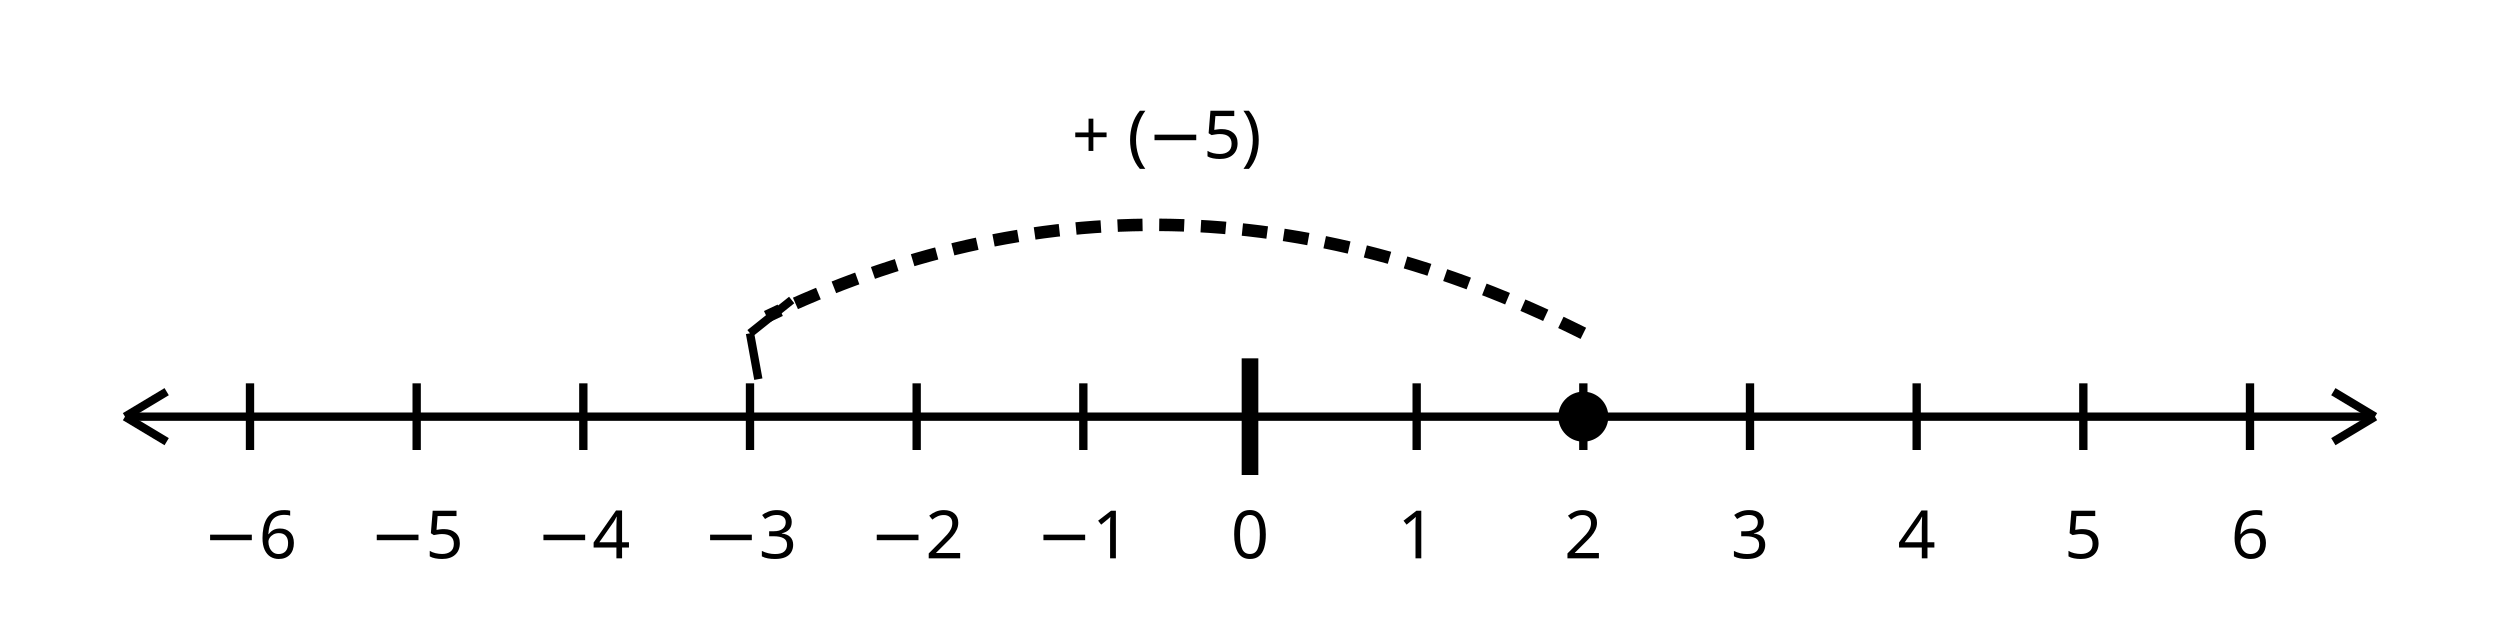
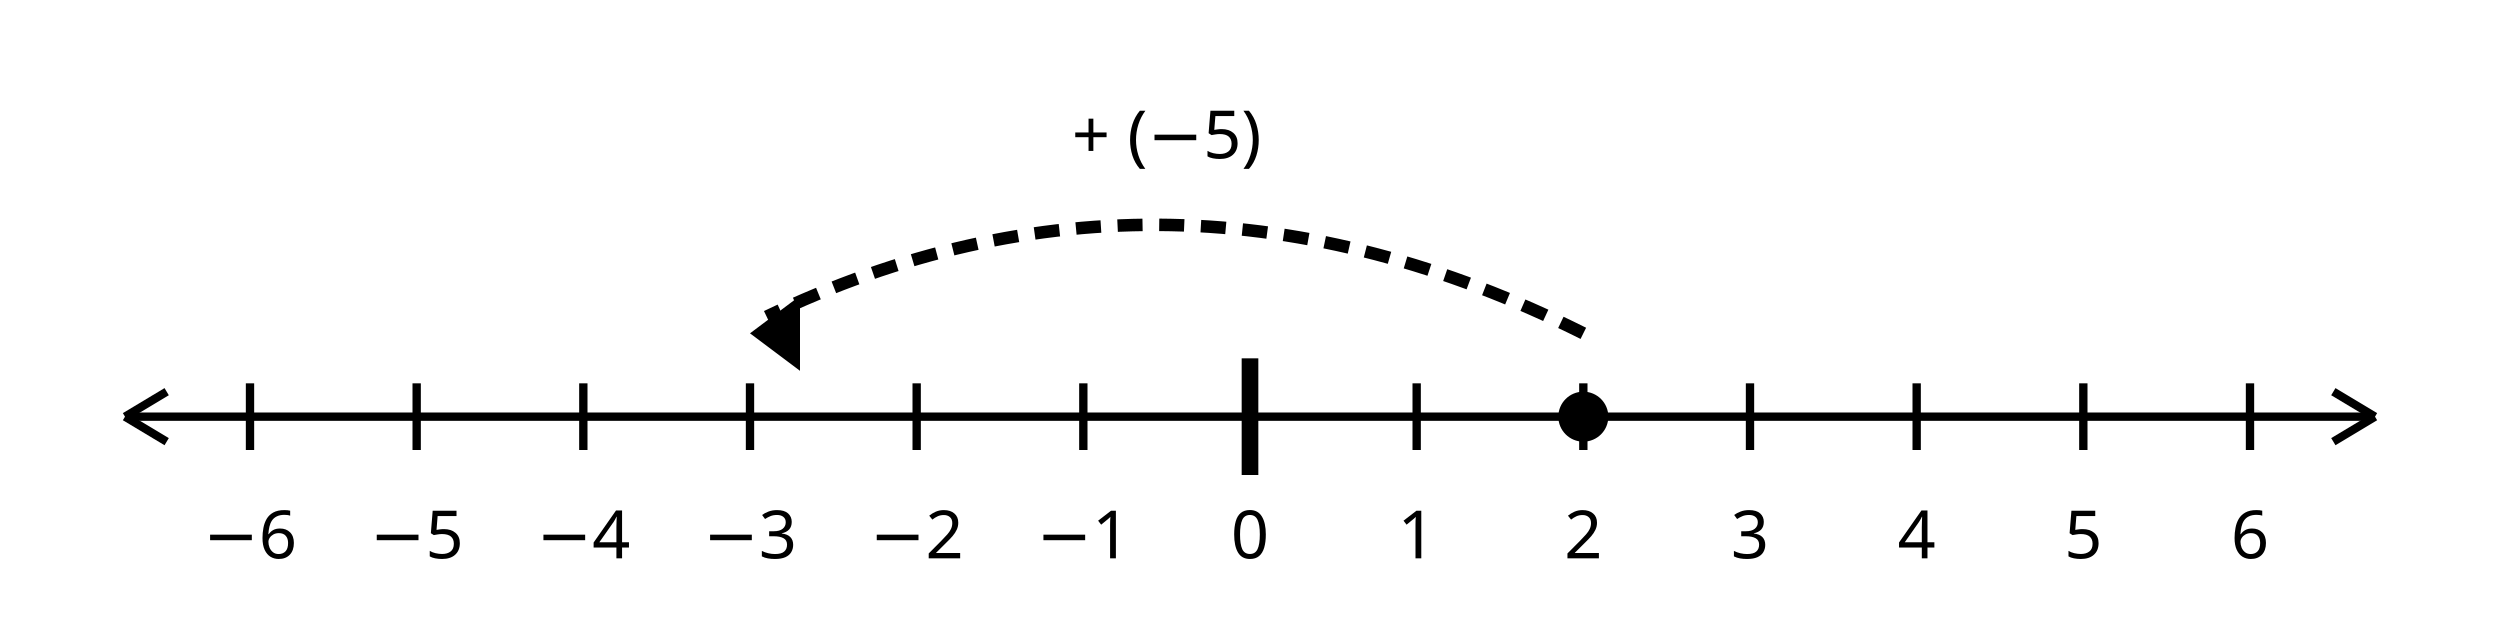
<svg xmlns="http://www.w3.org/2000/svg" viewBox="0 0 600 150" role="img" aria-labelledby="t d">
  <style>text{font:16px sans-serif;fill:currentColor}.l{stroke:currentColor;stroke-width:2;fill:none}.d{stroke-width:4}.p{stroke-width:3;stroke-dasharray:6 4}</style>
  <line class="l" x1="30" y1="100" x2="570" y2="100" />
  <path class="l" d="M570 100l-10 -6m10 6l-10 6M30 100l10 -6m-10 6l10 6" />
  <line class="l" x1="60.0" y1="92" x2="60.0" y2="108" />
  <text x="60.0" y="134" text-anchor="middle">−6</text>
  <line class="l" x1="100.0" y1="92" x2="100.0" y2="108" />
  <text x="100.0" y="134" text-anchor="middle">−5</text>
  <line class="l" x1="140.0" y1="92" x2="140.0" y2="108" />
  <text x="140.0" y="134" text-anchor="middle">−4</text>
  <line class="l" x1="180.0" y1="92" x2="180.0" y2="108" />
  <text x="180.0" y="134" text-anchor="middle">−3</text>
  <line class="l" x1="220.0" y1="92" x2="220.0" y2="108" />
  <text x="220.0" y="134" text-anchor="middle">−2</text>
  <line class="l" x1="260.0" y1="92" x2="260.0" y2="108" />
  <text x="260.0" y="134" text-anchor="middle">−1</text>
  <line class="l d" x1="300.0" y1="86" x2="300.0" y2="114" />
  <text x="300.0" y="134" text-anchor="middle" font-weight="bold">0</text>
  <line class="l" x1="340.0" y1="92" x2="340.0" y2="108" />
  <text x="340.0" y="134" text-anchor="middle">1</text>
  <line class="l" x1="380.0" y1="92" x2="380.0" y2="108" />
  <text x="380.0" y="134" text-anchor="middle">2</text>
  <line class="l" x1="420.0" y1="92" x2="420.0" y2="108" />
  <text x="420.0" y="134" text-anchor="middle">3</text>
  <line class="l" x1="460.0" y1="92" x2="460.0" y2="108" />
  <text x="460.0" y="134" text-anchor="middle">4</text>
  <line class="l" x1="500.0" y1="92" x2="500.0" y2="108" />
  <text x="500.0" y="134" text-anchor="middle">5</text>
  <line class="l" x1="540.0" y1="92" x2="540.0" y2="108" />
  <text x="540.0" y="134" text-anchor="middle">6</text>
  <path class="l p" d="M380.0 80 Q280.0 30 184.0 76" />
-   <path class="l" d="M180.0 80l10 -8m-10 8l2 11" />
+   <polygon points="180,80 192,71 192,89" fill="currentColor" />
  <text x="280.0" y="38" text-anchor="middle">+ (−5)</text>
  <circle cx="380.0" cy="100" r="6" fill="currentColor" />
</svg>
